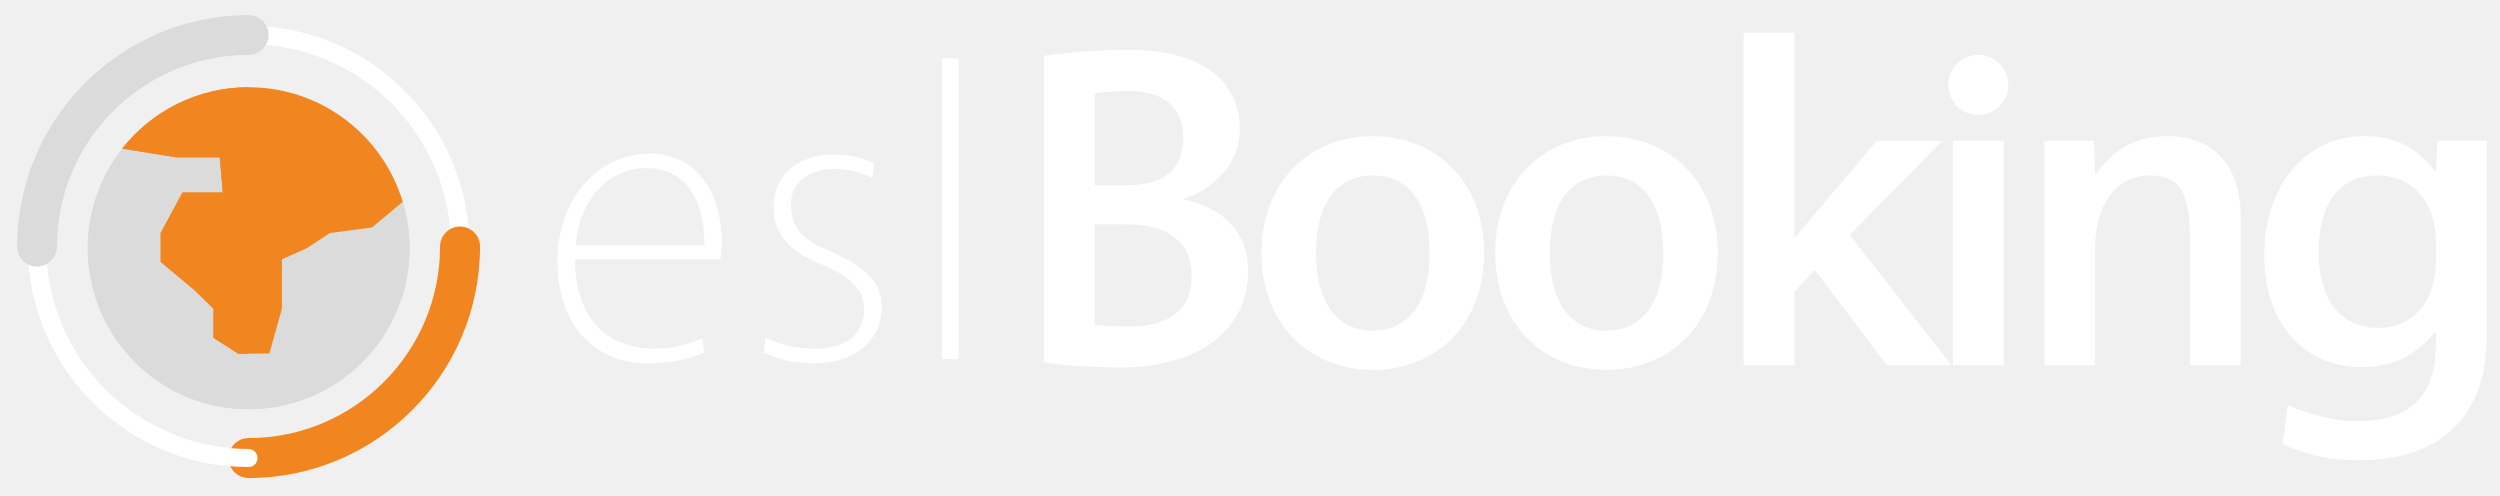
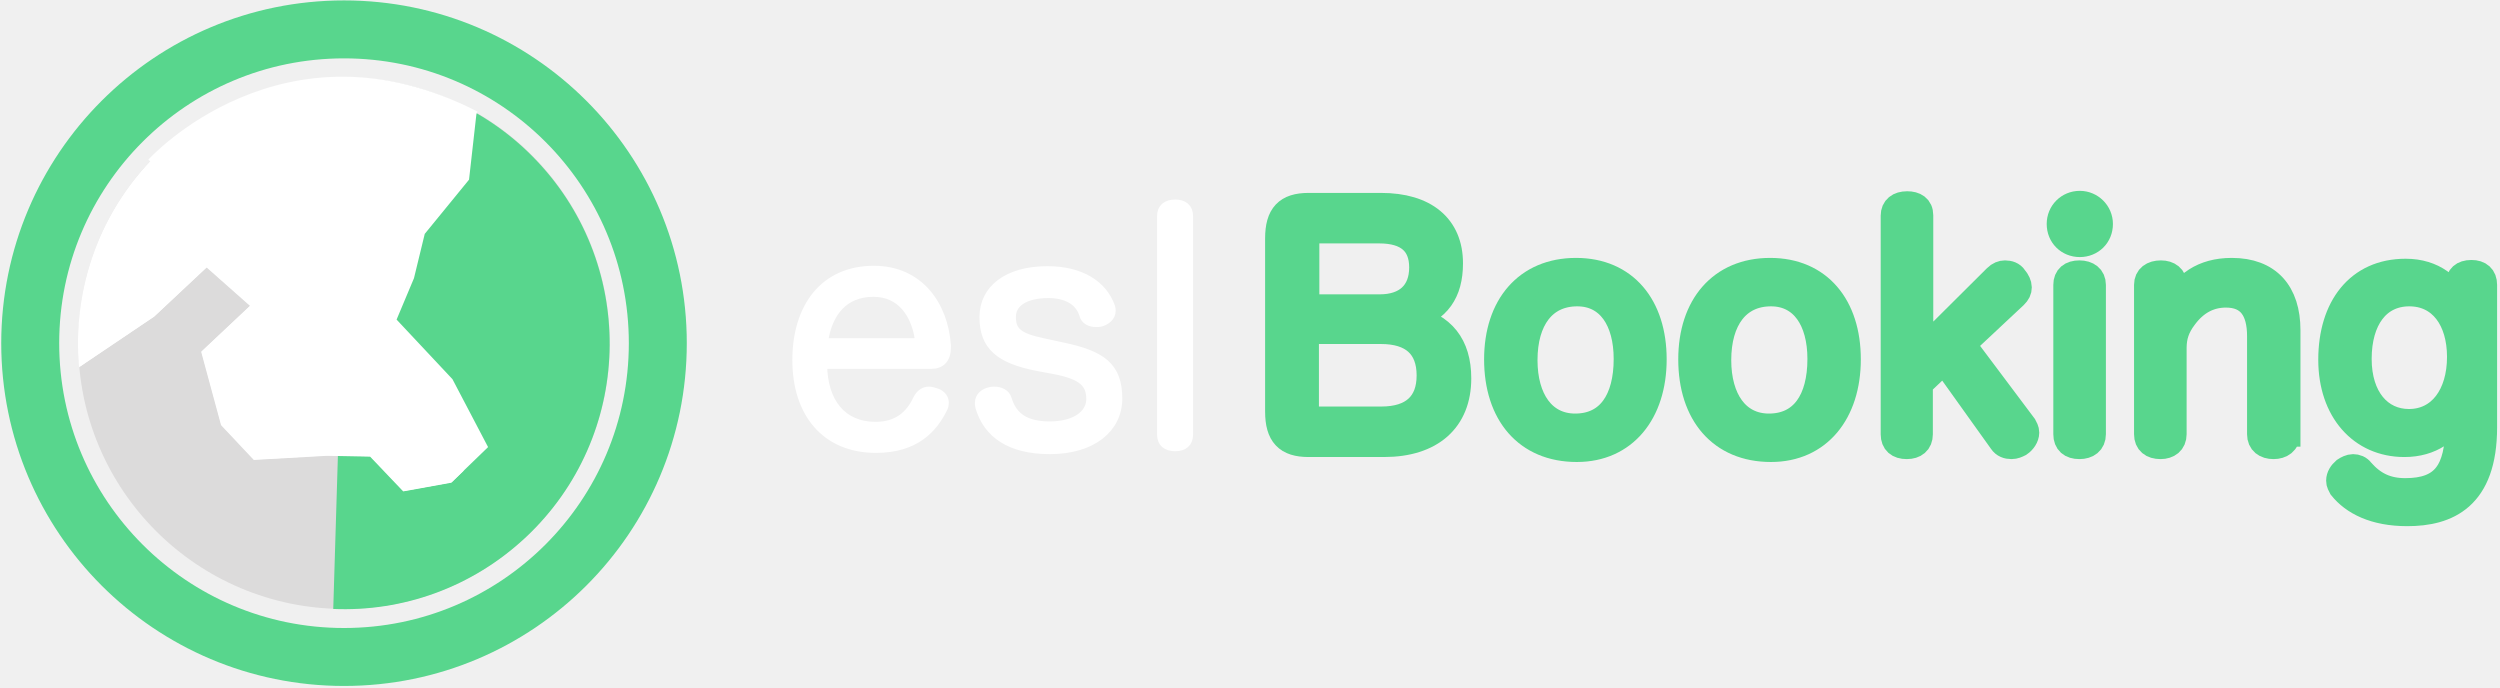
- <svg xmlns="http://www.w3.org/2000/svg" version="1.1" id="Layer_1" x="0px" y="0px" width="76.45px" height="15.138px" viewBox="0 0 76.45 15.138" enable-background="new 0 0 76.45 15.138" xml:space="preserve">
-   <g>
-     <g>
-       <path fill="#FFFFFF" d="M22.03,7.929h-4.446c0,1.736,0.921,2.732,2.402,2.732c0.511,0,1.034-0.102,1.494-0.318l0.052,0.434    c-0.512,0.23-1.073,0.332-1.738,0.332c-1.481,0-2.747-1.008-2.747-3.154c0-1.752,1.138-3.258,2.837-3.258    c1.443,0,2.185,1.238,2.185,2.682C22.068,7.533,22.055,7.75,22.03,7.929z M21.544,7.507c0-1.395-0.562-2.365-1.776-2.365    c-1.264,0-2.095,1.113-2.158,2.365H21.544z" />
-       <path fill="#FFFFFF" d="M23.654,6.343c0-1.061,0.843-1.621,1.826-1.621c0.525,0,0.997,0.141,1.253,0.281l-0.052,0.434    c-0.281-0.127-0.676-0.27-1.175-0.27c-0.677,0-1.316,0.357-1.316,1.061c0,0.729,0.307,1.074,1.087,1.406    c1.162,0.498,1.686,0.971,1.686,1.725c0,1.125-0.881,1.75-2.082,1.75c-0.576,0-1.125-0.115-1.521-0.332l0.051-0.447    c0.524,0.23,0.971,0.332,1.533,0.332c0.881,0,1.482-0.434,1.482-1.174c0-0.602-0.332-0.998-1.381-1.432    C24.19,7.699,23.654,7.187,23.654,6.343z" />
-       <path fill="#FFFFFF" d="M28.802,10.982V1.783h0.512v9.199H28.802z" />
-     </g>
+ <svg xmlns="http://www.w3.org/2000/svg" version="1.1" x="0px" y="0px" viewBox="-636.1 589.9 603.9 166.1" enable-background="new -636.1 589.9 603.9 166.1" xml:space="preserve">
+   <g id="Layer_1">
+     <circle fill="none" stroke="#58D68D" stroke-width="14" stroke-miterlimit="10" cx="-553" cy="672.8" r="75.8" />
    <g>
      <g>
-         <path fill="#FFFFFF" d="M38.166,8.273c0,1.936-1.639,2.967-3.94,2.967c-0.636,0-1.469-0.043-2.302-0.154V1.707     c0.946-0.127,1.851-0.184,2.585-0.184c2.203,0,3.403,0.918,3.403,2.443c0,1.072-0.848,1.85-1.709,2.104v0.029     C37.36,6.339,38.166,7.06,38.166,8.273z M34.522,5.662c1.073,0,1.666-0.523,1.666-1.441c0-0.932-0.606-1.441-1.666-1.441     c-0.353,0-0.734,0.029-1.045,0.072v2.811H34.522z M33.477,6.861v3.08c0.381,0.027,0.763,0.041,1.087,0.041     c1.13,0,1.879-0.479,1.879-1.539c0-1.018-0.692-1.582-1.991-1.582H33.477z" />
-         <path fill="#FFFFFF" d="M45.384,7.738c0,2.16-1.441,3.572-3.404,3.572s-3.404-1.412-3.404-3.572c0-2.162,1.441-3.574,3.404-3.574     S45.384,5.576,45.384,7.738z M43.718,7.738c0-1.525-0.65-2.373-1.738-2.373s-1.738,0.848-1.738,2.373s0.65,2.373,1.738,2.373     S43.718,9.263,43.718,7.738z" />
-         <path fill="#FFFFFF" d="M52.53,7.738c0,2.16-1.441,3.572-3.404,3.572s-3.402-1.412-3.402-3.572c0-2.162,1.439-3.574,3.402-3.574     S52.53,5.576,52.53,7.738z M50.864,7.738c0-1.525-0.65-2.373-1.738-2.373S47.39,6.212,47.39,7.738s0.648,2.373,1.736,2.373     S50.864,9.263,50.864,7.738z" />
-         <path fill="#FFFFFF" d="M56.569,7.185l3.107,3.984H57.7l-2.189-2.896h-0.043l-0.592,0.65v2.246h-1.555V1h1.555v6.229h0.041     l2.471-2.922h2.006L56.569,7.185z" />
-         <path fill="#FFFFFF" d="M59.579,2.597c0-0.51,0.408-0.918,0.918-0.918c0.508,0,0.918,0.408,0.918,0.918     c0,0.508-0.41,0.918-0.918,0.918C59.987,3.515,59.579,3.105,59.579,2.597z M59.72,4.306h1.553v6.863H59.72V4.306z" />
-         <path fill="#FFFFFF" d="M64.097,5.308c0.551-0.748,1.244-1.145,2.176-1.145c1.426,0,2.246,0.904,2.246,2.457v4.549h-1.553V7.384     c0-1.314-0.172-2.02-1.244-2.02c-0.975,0-1.652,0.889-1.652,2.16v3.645h-1.553V4.306h1.512l0.041,1.002H64.097z" />
-         <path fill="#FFFFFF" d="M74.493,10.152h-0.027c-0.58,0.707-1.271,1.074-2.246,1.074c-1.822,0-2.98-1.398-2.98-3.418     c0-2.105,1.229-3.645,3.064-3.645c0.961,0,1.611,0.354,2.162,1.074h0.027l0.041-0.932h1.512v5.93     c0,2.699-1.596,3.842-3.939,3.842c-0.848,0-1.539-0.141-2.303-0.494l0.156-1.201c0.762,0.34,1.469,0.496,2.133,0.496     c1.525,0,2.4-0.678,2.4-2.402V10.152z M70.905,7.695c0,1.426,0.637,2.33,1.822,2.33c1.088,0,1.766-0.834,1.766-2.09v-0.48     c0-1.328-0.762-2.09-1.793-2.09C71.513,5.365,70.905,6.253,70.905,7.695z" />
-       </g>
-     </g>
-   </g>
-   <g>
-     <path fill="#FFFFFF" d="M14.323,6.982c-0.27-3.275-2.889-5.895-6.163-6.164C8.063,0.607,7.85,0.458,7.602,0.458   c-3.905,0-7.08,3.176-7.08,7.08C0.522,7.787,0.669,8,0.88,8.097c0.271,3.273,2.889,5.893,6.164,6.162   c0.096,0.211,0.309,0.359,0.558,0.359c3.904,0,7.079-3.176,7.079-7.08C14.681,7.291,14.534,7.078,14.323,6.982z M13.457,7.539   c0,3.229-2.626,5.855-5.854,5.855c-0.229,0-0.43,0.125-0.535,0.312c-2.988-0.258-5.377-2.645-5.634-5.633   c0.188-0.105,0.313-0.305,0.313-0.535c0-3.229,2.626-5.855,5.855-5.855c0.229,0,0.429-0.125,0.534-0.314   c2.988,0.258,5.377,2.646,5.634,5.637C13.583,7.109,13.457,7.31,13.457,7.539z" />
-     <g>
-       <g>
-         <path fill="#FFFFFF" d="M14.07,7.816c-0.152,0-0.276-0.125-0.276-0.277c0-3.414-2.778-6.191-6.191-6.191     c-0.153,0-0.277-0.123-0.277-0.277c0-0.15,0.124-0.273,0.277-0.273c3.718,0,6.743,3.023,6.743,6.742     C14.345,7.691,14.222,7.816,14.07,7.816z" />
-       </g>
-       <g>
-         <path fill="#F18621" d="M7.602,14.619c-0.339,0-0.613-0.275-0.613-0.611c0-0.34,0.274-0.613,0.613-0.613     c3.229,0,5.854-2.627,5.854-5.855c0-0.338,0.274-0.613,0.613-0.613c0.338,0,0.611,0.275,0.611,0.613     C14.681,11.443,11.506,14.619,7.602,14.619z" />
-       </g>
-       <g>
-         <path fill="#FFFFFF" d="M7.602,14.281c-3.719,0-6.745-3.023-6.745-6.742c0-0.152,0.124-0.275,0.276-0.275     c0.153,0,0.277,0.123,0.277,0.275c0,3.414,2.777,6.191,6.191,6.191c0.152,0,0.274,0.123,0.274,0.277     C7.876,14.158,7.754,14.281,7.602,14.281z" />
-       </g>
-       <g>
-         <path fill="#DCDBDB" d="M1.133,8.152c-0.339,0-0.611-0.273-0.611-0.613c0-3.904,3.175-7.08,7.08-7.08     c0.337,0,0.612,0.275,0.612,0.611c0,0.34-0.275,0.613-0.612,0.613c-3.229,0-5.855,2.627-5.855,5.855     C1.747,7.878,1.472,8.152,1.133,8.152z" />
+         <circle fill="#DCDBDB" cx="-553" cy="672.8" r="64.2" />
+         <g>
+           <path fill="#58D68D" d="M-551.7,608.7l-3.9,128.3c16.7,0.7,33.5-5.1,46.6-17.4c25.8-24.3,27-64.9,2.7-90.7      C-518.6,615.8-535.1,609.1-551.7,608.7z" />
+         </g>
+         <path fill="#FFFFFF" d="M-521,617.3c-23.9-13.8-54.9-11-76.1,8.9c-14.9,14-21.6,33.5-19.9,52.4l18.1-12.2l12.7-11.9l10.5,9.3     l-11.8,11.1l4.8,17.7l7.9,8.4l17.7-1l10.4,0.2l8,8.4l11.6-2.1l8.9-8.6l-8.6-16.4l-13.5-14.4l4.2-10l2.6-10.7l10.7-13.1     L-521,617.3z" />
+         <g>
+           <path fill="#FFFFFF" d="M-597,626.1c-14.9,14-21.6,33.5-19.9,52.4l18.1-12.2l12.7-11.9l10.5,9.3l-11.8,11.1l4.8,17.7l7.9,8.4      l17.7-1l10.4,0.2l8,8.4l11.6-2.1l2.9-2.8L-597,626.1L-597,626.1z" />
+         </g>
      </g>
    </g>
    <g>
-       <circle fill="#DCDBDB" cx="7.602" cy="7.591" r="4.922" />
-       <g>
-         <path fill="#DCDBDB" d="M11.048,4.078l-6.96,6.959c0.894,0.912,2.138,1.477,3.514,1.477c2.719,0,4.922-2.203,4.922-4.922     C12.524,6.214,11.958,4.972,11.048,4.078z" />
-       </g>
-       <path fill="#F18621" d="M12.314,6.173c-0.607-2.027-2.487-3.504-4.712-3.504c-1.567,0-2.964,0.734-3.866,1.875l1.652,0.268h1.331    l0.095,1.076H5.579L4.914,7.126v0.883l1.046,0.873l0.569,0.561v0.889L7.29,10.82l0.949-0.012L8.62,9.443V7.931l0.76-0.34    l0.709-0.465l1.286-0.17L12.314,6.173z" />
-       <g>
-         <path fill="#F18621" d="M7.602,2.669c-1.567,0-2.964,0.734-3.866,1.875l1.652,0.268h1.331l0.095,1.076H5.579L4.914,7.126v0.883     l1.046,0.873l0.569,0.561v0.889L7.29,10.82l0.312-0.004V2.669L7.602,2.669z" />
-       </g>
+       <path fill="#FFFFFF" stroke="#FFFFFF" stroke-width="2" stroke-miterlimit="10" d="M-437.3,678c0.1,9.1,4.7,14.8,12.7,14.8    c5.3,0,8.3-2.7,10.1-6.6c0.7-1.3,1.7-1.9,2.7-1.9c0.6,0,1,0.1,1.6,0.3c1.2,0.3,2.3,1.2,2.3,2.6c0,0.4-0.1,0.9-0.3,1.3    c-2.4,4.9-6.7,9.8-16.3,9.8c-12.2,0-19.2-8.6-19.2-21.4c0-12.9,6.7-21.8,18.7-21.8c10.9,0,16.9,8.4,17.6,18.2c0,0.2,0,0.3,0,0.6    c0,2.7-1.4,4.1-3.7,4.1L-437.3,678L-437.3,678z M-415.3,672.6c0.8,0,1.1-0.3,1.1-1c0-0.1,0-0.2,0-0.3c-0.9-5.3-4.1-10.7-10.9-10.7    c-7.1,0-11,4.8-12,12L-415.3,672.6L-415.3,672.6z" />
+       <path fill="#FFFFFF" stroke="#FFFFFF" stroke-width="2" stroke-miterlimit="10" d="M-385.6,678.5c-9.1-1.8-12.9-5-12.9-12    c0-6.8,5.8-11.3,15.4-11.3c8.2,0,13.5,3.5,15.4,8.9c0.1,0.3,0.1,0.6,0.1,0.9c0,1.4-1.2,2.4-2.6,2.8c-0.3,0.1-0.8,0.1-1.2,0.1    c-1.3,0-2.7-0.6-3-2c-1-3.3-4.2-5-8.4-5c-6,0-8.9,2.4-8.9,5.5c0,3.4,1.4,4.9,7.6,6.2l4.6,1c9.6,2,13.5,4.8,13.5,12.6    c0,7.1-6.1,12.4-16.5,12.4c-9.5,0-15.1-3.8-17-10.4c-0.1-0.3-0.1-0.7-0.1-1c0-1.5,1.2-2.5,2.7-2.8c0.3-0.1,0.8-0.1,1-0.1    c1.4,0,2.8,0.6,3.2,2c1.3,4.3,4.4,6.4,10.2,6.4c5.9,0,9.8-2.6,9.8-6.4c0-3.7-1.9-5.7-8.6-7L-385.6,678.5z" />
+       <path fill="#FFFFFF" stroke="#FFFFFF" stroke-width="2" stroke-miterlimit="10" d="M-355.6,642.1c0-2,1.3-3,3.4-3c2,0,3.3,1,3.3,3    v52.8c0,2-1.3,3-3.3,3c-2.1,0-3.4-1-3.4-3V642.1z" />
+       <path fill="#58D68D" stroke="#58D68D" stroke-width="6" stroke-miterlimit="10" d="M-320,697.3c-5.3,0-7.5-2.3-7.5-8v-41.8    c0-5.7,2.2-8,7.5-8h17.5c10.7,0,16.8,5.1,16.8,14c0,7.1-3,11.2-9.4,13.3c7.5,1.6,11.4,6.4,11.4,14.5c0,10.1-6.6,16-18.1,16H-320z     M-302.8,664c6.4,0,10.1-3.5,10.1-9.5c0-5.8-3.5-8.8-10.2-8.8h-15.4c-1.4,0-2.1,0.9-2.1,2.4V664H-302.8L-302.8,664z M-320.5,688.7    c0,1.7,0.8,2.4,2.4,2.4h15.7c7.5,0,11.5-3.7,11.5-10.5c0-7-4.1-10.6-11.6-10.6h-18L-320.5,688.7L-320.5,688.7z" />
+       <path fill="#58D68D" stroke="#58D68D" stroke-width="6" stroke-miterlimit="10" d="M-236.5,676.7c0,12.9-7.1,21.8-18.7,21.8    c-12.2,0-19.4-8.6-19.4-21.8c0-12.9,7.2-21.5,19.2-21.5C-243.5,655.2-236.5,663.8-236.5,676.7z M-267.7,676.9    c0,9.4,4.4,15.9,12.1,15.9c8.1,0,12.3-6.3,12.3-16.2c0-9.3-4.2-15.7-11.8-15.7C-263.1,660.9-267.7,667.1-267.7,676.9z" />
+       <path fill="#58D68D" stroke="#58D68D" stroke-width="6" stroke-miterlimit="10" d="M-189.6,676.7c0,12.9-7.1,21.8-18.7,21.8    c-12.2,0-19.4-8.6-19.4-21.8c0-12.9,7.2-21.5,19.2-21.5C-196.6,655.2-189.6,663.8-189.6,676.7z M-220.9,676.9    c0,9.4,4.4,15.9,12.1,15.9c8.1,0,12.3-6.3,12.3-16.2c0-9.3-4.2-15.7-11.8-15.7C-216.3,660.9-220.9,667.1-220.9,676.9z" />
+       <path fill="#58D68D" stroke="#58D68D" stroke-width="6" stroke-miterlimit="10" d="M-172.2,694.8c0,2-1.3,3-3.3,3    c-2.1,0-3.3-1-3.3-3V642c0-1.9,1.3-2.9,3.4-2.9c1.9,0,3.3,0.8,3.3,2.8v32.9l18.1-18c0.7-0.7,1.5-1,2.2-1c1,0,1.9,0.3,2.4,1.1    c0.7,0.8,1.1,1.7,1.1,2.4c0,0.8-0.3,1.4-1,2.1l-12.5,11.7l14.7,19.6c0.3,0.6,0.6,1,0.6,1.7c0,1.1-0.8,2.2-1.7,2.8    c-0.6,0.3-1.2,0.6-2,0.6c-1,0-1.9-0.3-2.5-1.2l-13.8-19.3l-5.7,5.4C-172.2,682.7-172.2,694.8-172.2,694.8z" />
+       <path fill="#58D68D" stroke="#58D68D" stroke-width="6" stroke-miterlimit="10" d="M-128.7,644c0,2.9-2.2,5-5,5c-2.8,0-5-2.1-5-5    c0-2.8,2.2-5,5-5C-131,639-128.7,641.2-128.7,644z M-137.1,658.7c0-1.9,1.2-2.9,3.3-2.9c2,0,3.4,1,3.4,2.9v36.1c0,2-1.4,3-3.4,3    c-2.1,0-3.3-1-3.3-3V658.7z" />
+       <path fill="#58D68D" stroke="#58D68D" stroke-width="6" stroke-miterlimit="10" d="M-83.5,694.8c0,2-1.5,3-3.4,3c-2,0-3.4-1-3.4-3    v-23.7c0-6.3-2.5-9.9-8.1-9.9c-4,0-7.3,1.8-9.9,5.3c-1.9,2.5-2.6,4.7-2.6,7.5v20.8c0,2-1.4,3-3.3,3c-2.1,0-3.4-1-3.4-3v-36.1    c0-1.9,1.4-2.9,3.5-2.9c1.9,0,3.3,1,3.3,2.9v2c0,1-0.2,1.7-0.3,3.1c2.6-5.3,7.1-8.6,14.1-8.6c8.9,0,13.6,5.3,13.6,14.5V694.8z" />
+       <path fill="#58D68D" stroke="#58D68D" stroke-width="6" stroke-miterlimit="10" d="M-42.3,658.4c0-1.6,1-2.7,3.2-2.7    c2,0,3.2,1,3.2,3v34.4c0,17.1-9,20.9-18.7,20.9c-8,0-13.1-2.7-16-6.3c-0.3-0.6-0.6-1-0.6-1.7c0-1,0.6-1.9,1.4-2.6    c0.6-0.4,1.4-0.8,2.1-0.8c0.8,0,1.6,0.3,2.1,1c2.8,3.2,6,4.8,10.5,4.8c9.3,0,12.6-4.7,12.7-15.6c0-0.9,0.1-2.5,0.3-3.5    c-2.4,4.7-6.7,8-13.2,8c-10.5,0-17.8-8.2-17.8-20.5c0-12.7,6.6-21.4,18.1-21.4c6.8,0,11,3.7,13.1,8.4c-0.1-0.8-0.3-2.2-0.3-3    L-42.3,658.4L-42.3,658.4z M-66.2,676.6c0,9.4,5,15.1,12,15.1c7.5,0,12.2-6.4,12.2-15.6c0-8.9-4.5-15.2-12.1-15.2    S-66.2,667.1-66.2,676.6z" />
    </g>
  </g>
+   <g id="Layer_2">
+     <path fill="#FFFFFF" stroke="#FFFFFF" stroke-miterlimit="10" d="M-599.9,628.8c0,0,32.2-35.6,78.9-11.5" />
+   </g>
</svg>
